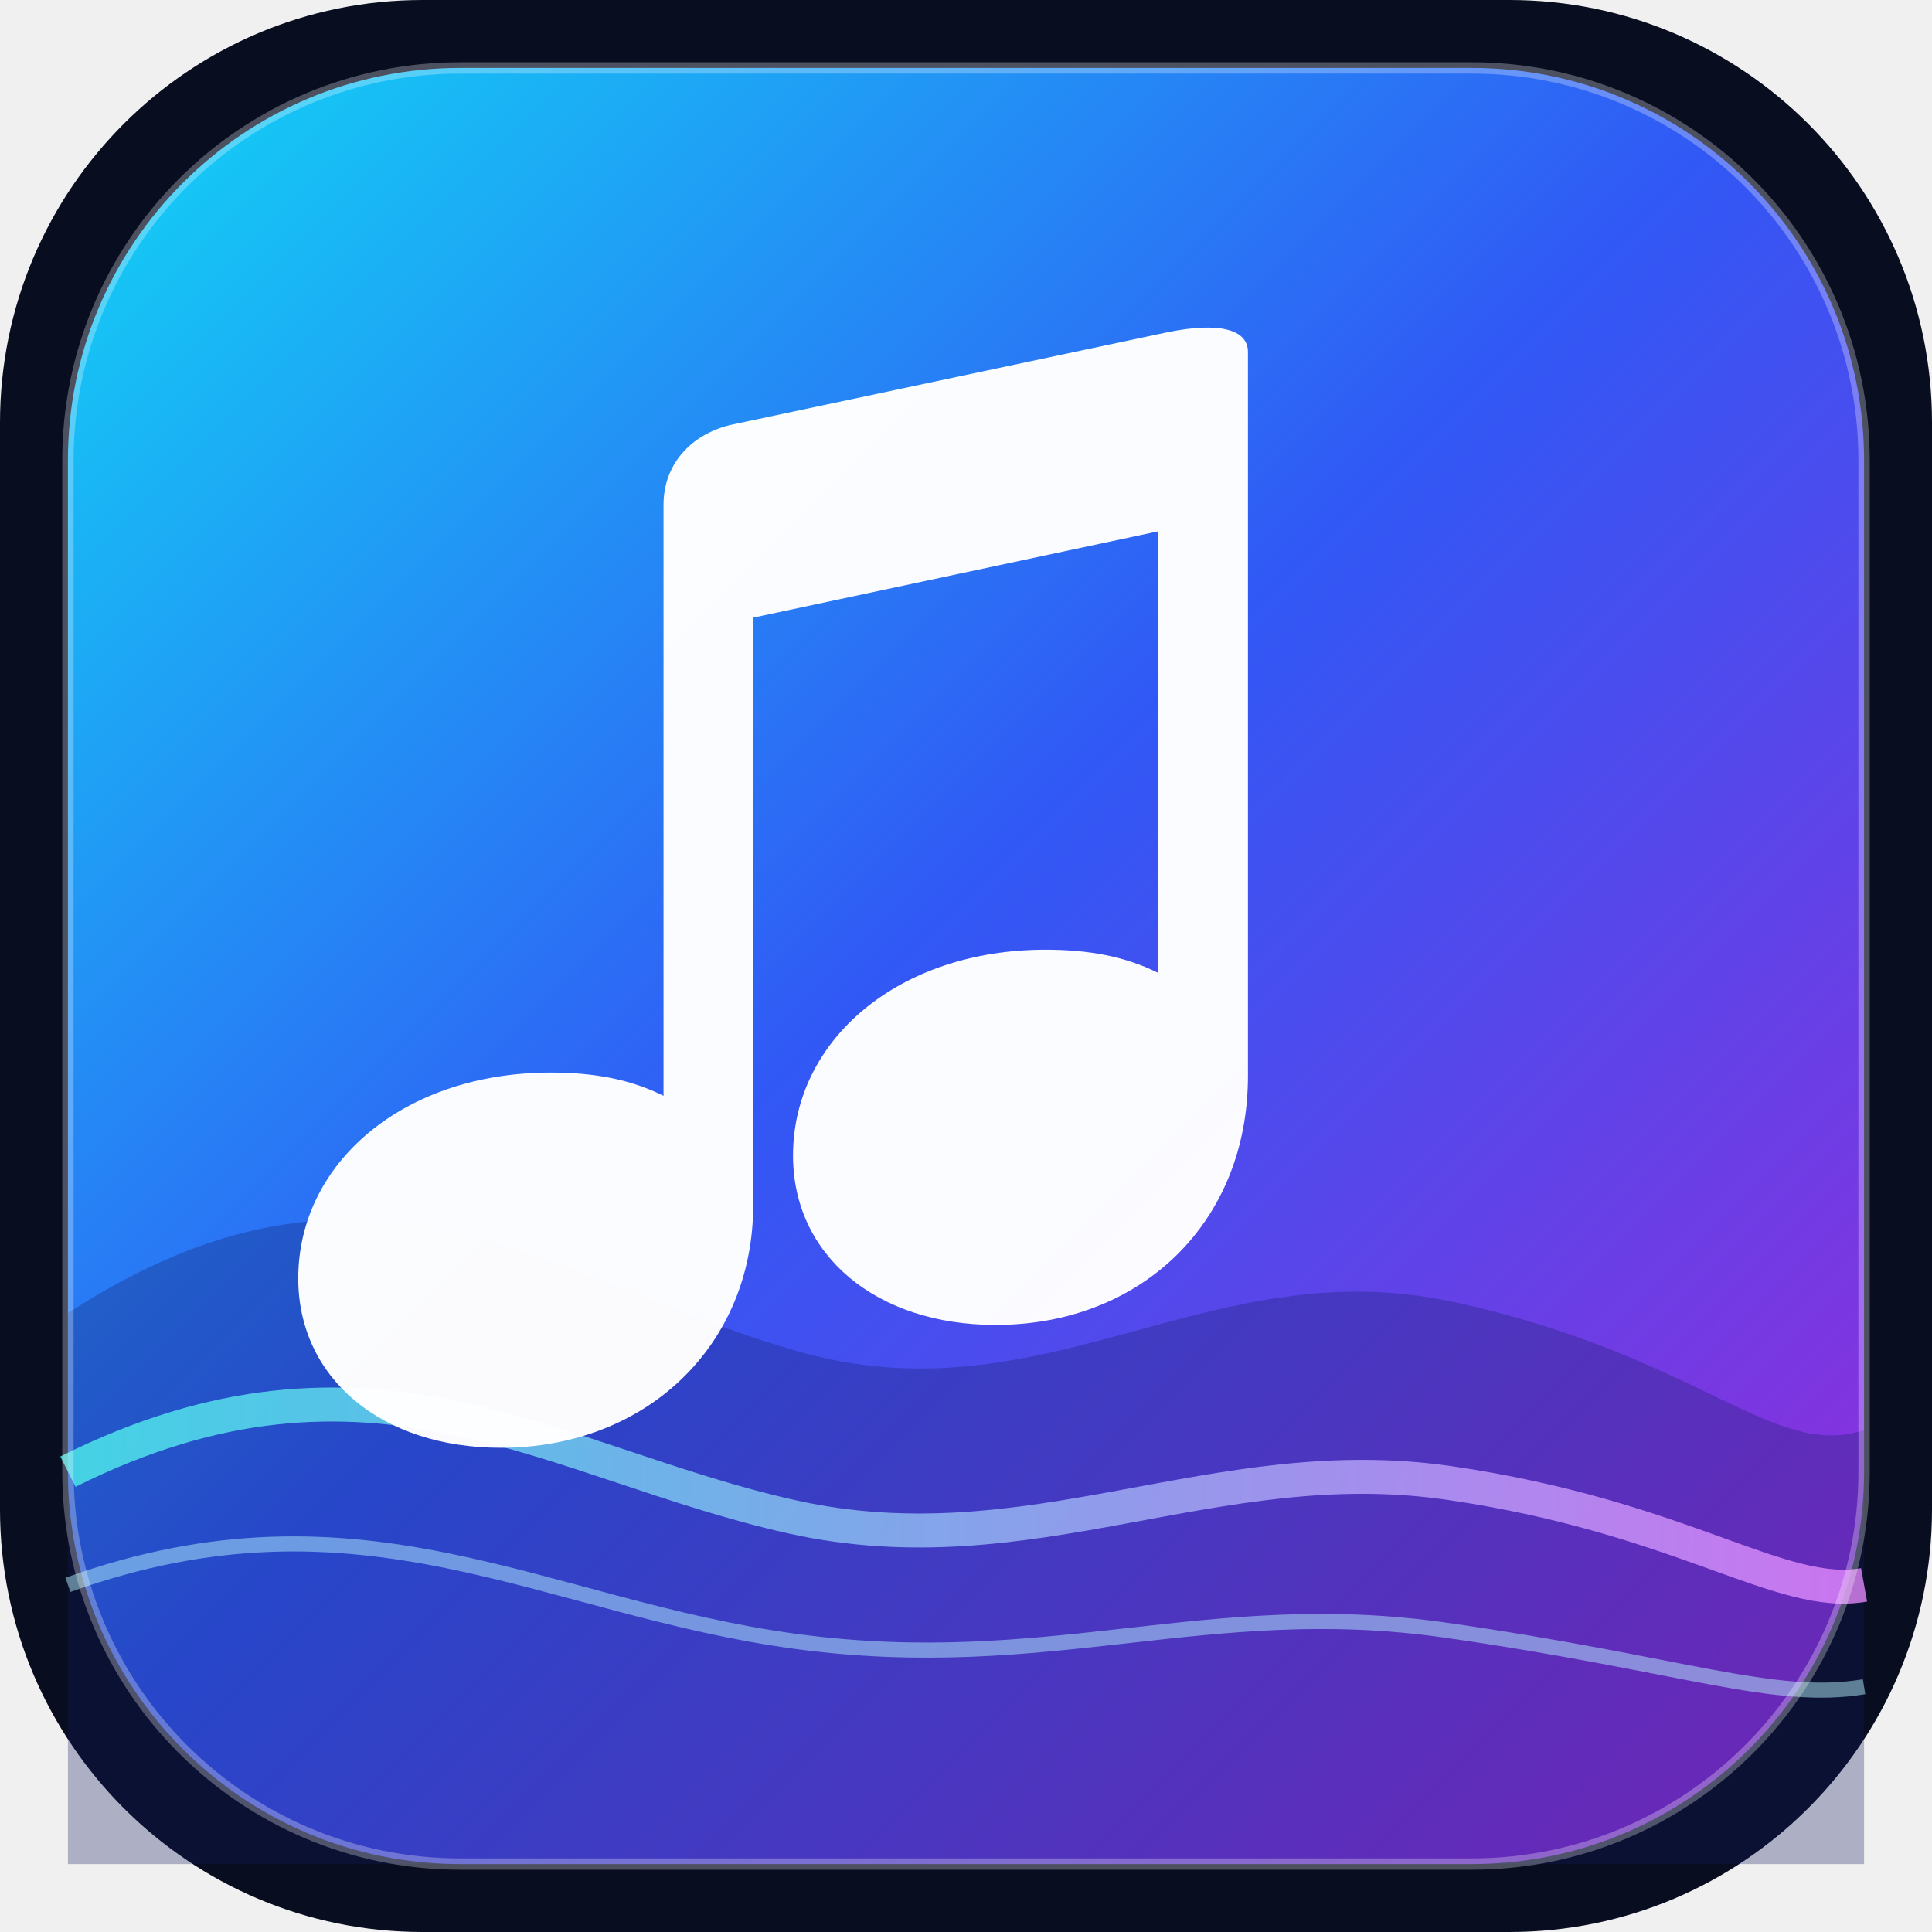
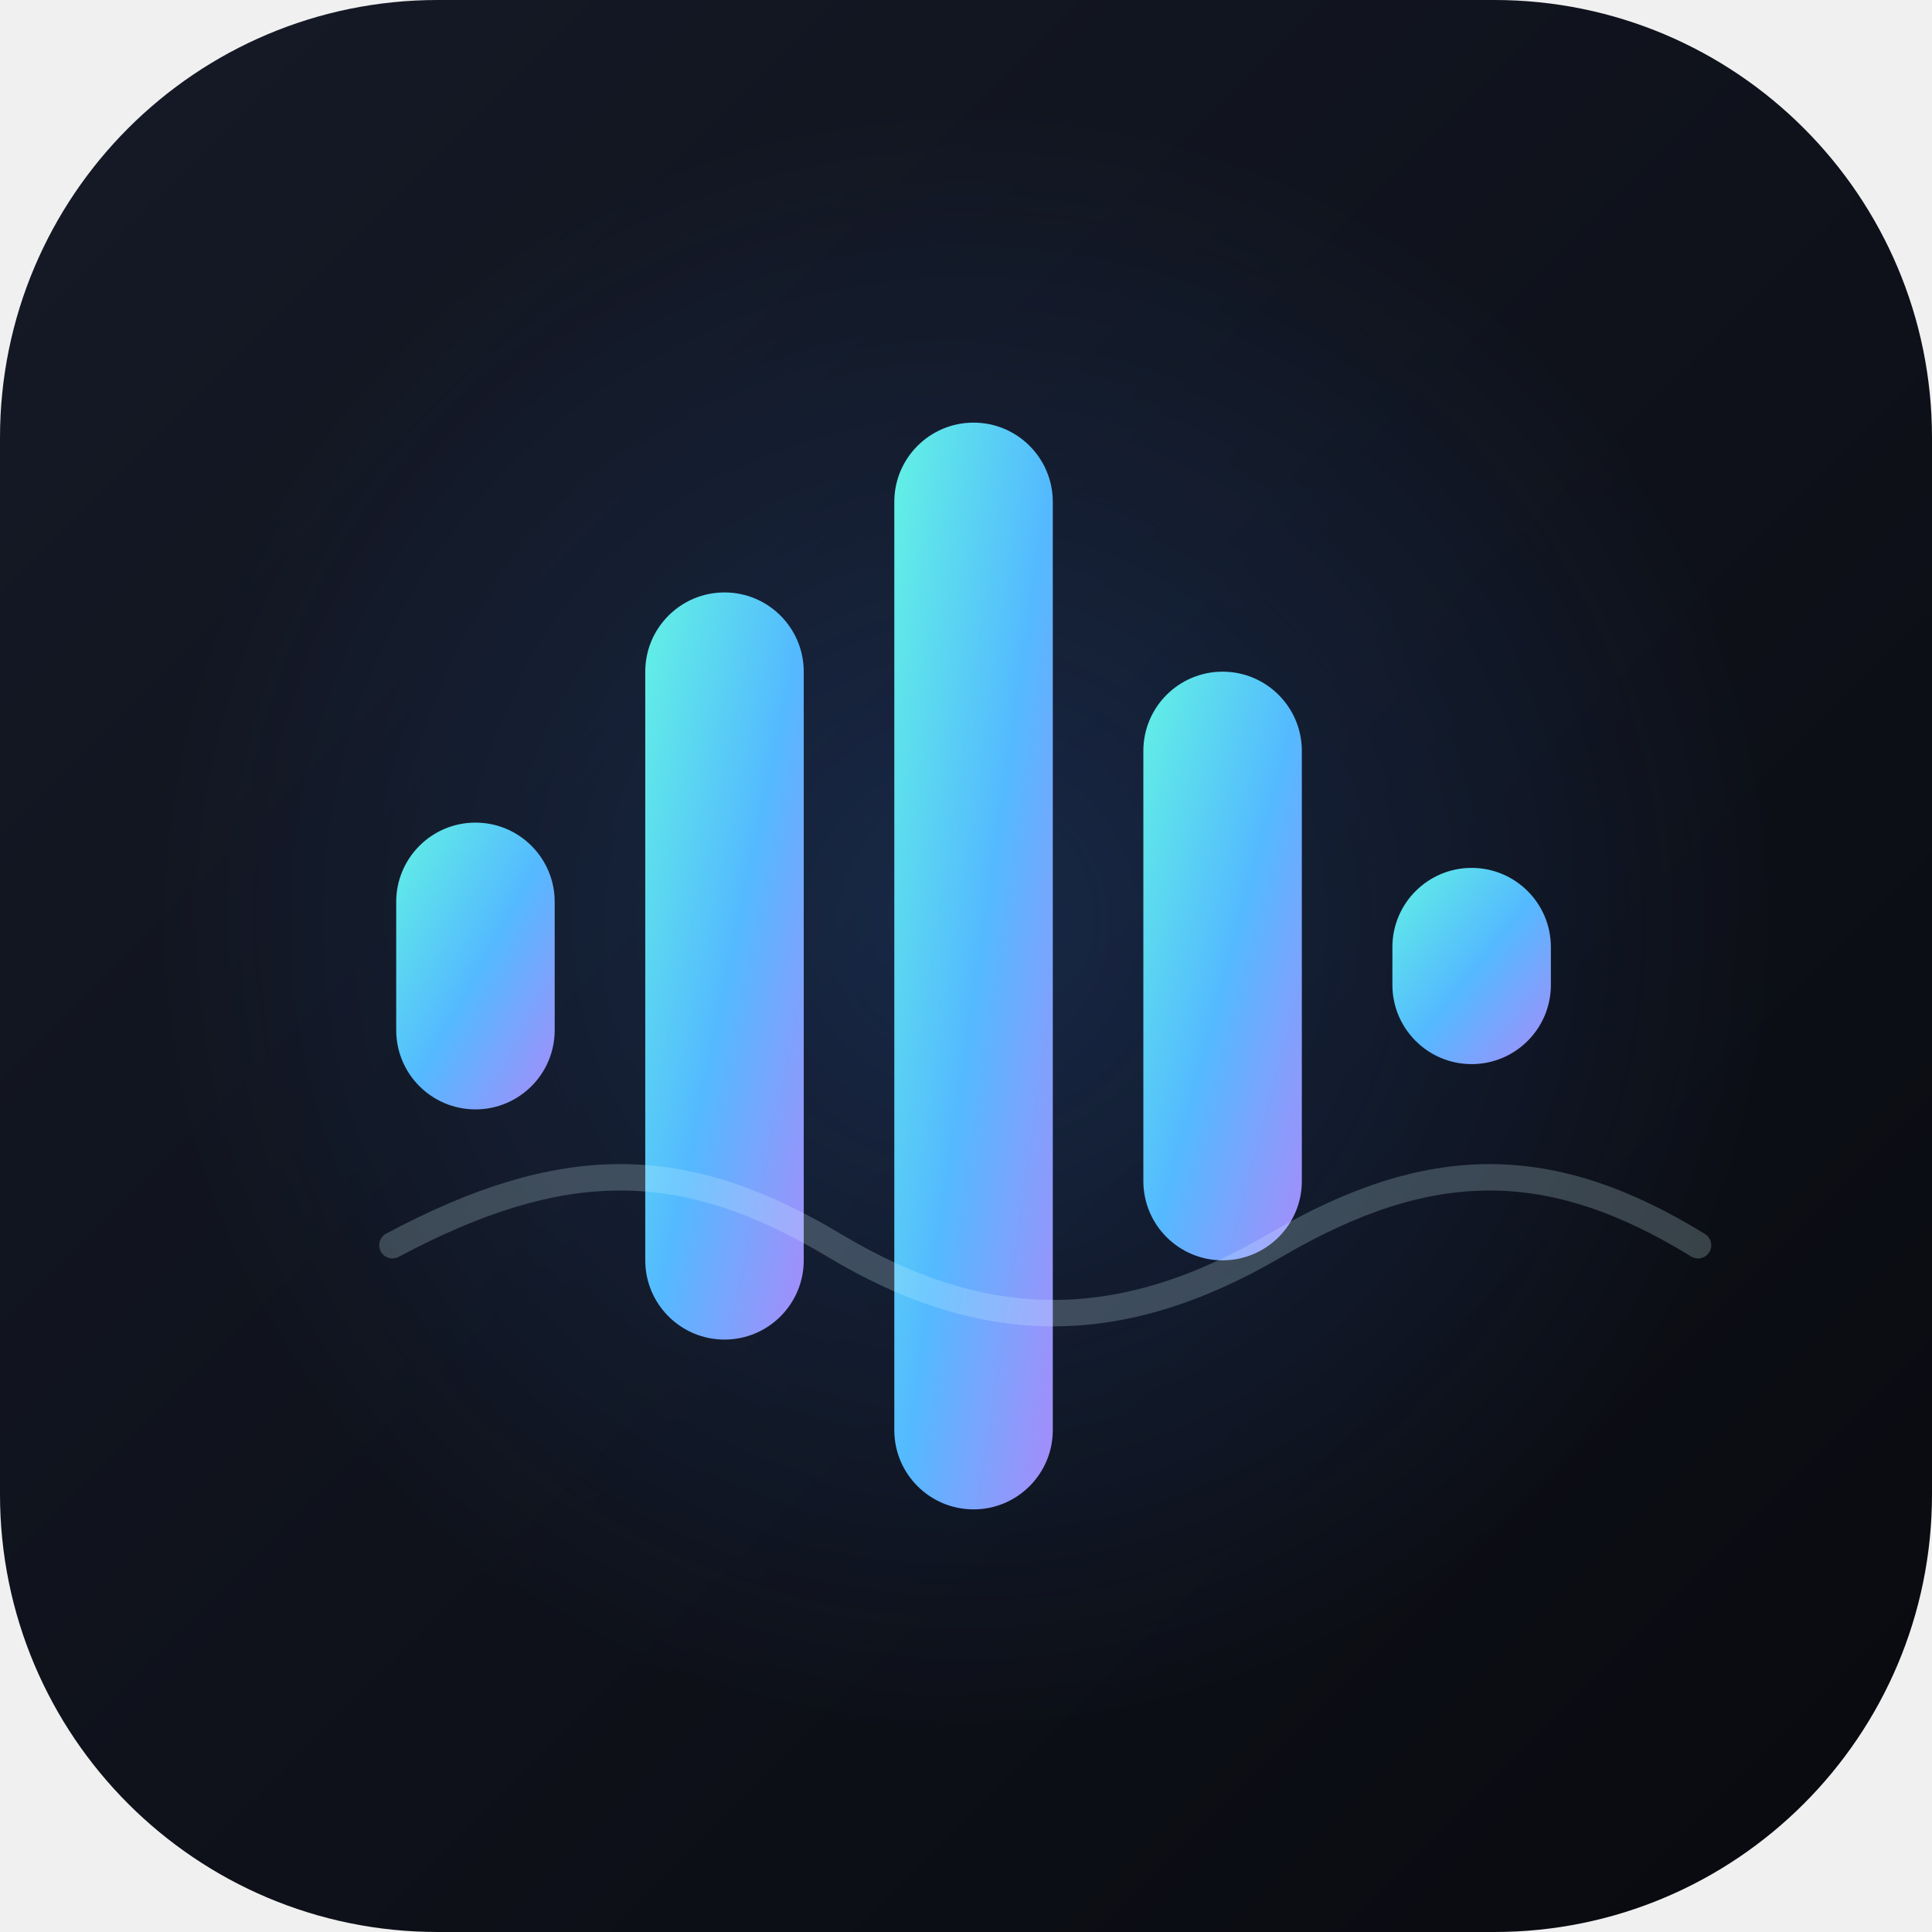
<svg xmlns="http://www.w3.org/2000/svg" width="192" height="192" viewBox="0 0 512 512">
  <defs>
    <linearGradient id="bg" x1="0" y1="0" x2="1" y2="1">
-       <stop offset="0" stop-color="#11d7f5" />
-       <stop offset=".48" stop-color="#3158f5" />
-       <stop offset="1" stop-color="#9b28d8" />
+       <stop stop-color="#151a27" />
+       <stop offset="1" stop-color="#090a0f" />
    </linearGradient>
-     <linearGradient id="wave" x1="0" y1="0" x2="1" y2="0">
-       <stop stop-color="#4df5ed" />
-       <stop offset="1" stop-color="#e78aff" />
+     <linearGradient id="wave" x1="0" y1="0" x2="1" y2="1">
+       <stop stop-color="#62f2e4" />
+       <stop offset=".52" stop-color="#54b9ff" />
+       <stop offset="1" stop-color="#a78bfa" />
    </linearGradient>
-     <filter id="shadow" x="-30%" y="-30%" width="160%" height="160%">
-       <feGaussianBlur stdDeviation="10" />
-     </filter>
+     <radialGradient id="glow">
+       <stop stop-color="#3b82f6" stop-opacity=".2" />
+       <stop offset="1" stop-color="#3b82f6" stop-opacity="0" />
+     </radialGradient>
  </defs>
-   <rect width="512" height="512" rx="112" fill="#080d20" />
-   <rect x="18" y="18" width="476" height="476" rx="104" fill="url(#bg)" />
-   <path d="M18 348c80-52 127-9 193 10s109-27 174-13 85 42 109 34v115H18Z" fill="#121b61" opacity=".3" />
-   <path d="M18 390c80-40 129-2 192 12s112-18 174-9 88 31 110 27" fill="none" stroke="url(#wave)" stroke-width="9" opacity=".78" />
-   <path d="M18 420c78-28 126 6 193 15s109-12 172-3 87 19 111 15" fill="none" stroke="#b8f7ff" stroke-width="4" opacity=".48" />
-   <path d="M294 106v218c0 44-32 75-76 75-36 0-61-21-61-51 0-35 32-62 76-62 13 0 24 2 34 7V160l-122 26v177c0 42-32 73-76 73-36 0-61-21-61-51 0-35 32-62 76-62 13 0 24 2 34 7V152c0-12 8-21 20-24l132-28c15-3 24-1 24 6Z" fill="#fff" opacity=".98" transform="translate(72 0) scale(.88)" />
-   <path d="M0 0" fill="none" />
-   <rect x="18" y="18" width="476" height="476" rx="104" fill="none" stroke="#ffffff" stroke-opacity=".28" stroke-width="3" />
+   <rect width="512" height="512" rx="116" fill="url(#bg)" />
+   <circle cx="256" cy="244" r="220" fill="url(#glow)" />
+   <g fill="url(#wave)">
+     <rect x="105" y="218" width="42" height="76" rx="21" />
+     <rect x="171" y="157" width="42" height="198" rx="21" />
+     <rect x="237" y="112" width="42" height="288" rx="21" />
+     <rect x="303" y="178" width="42" height="156" rx="21" />
+     <rect x="369" y="230" width="42" height="52" rx="21" />
+   </g>
+   <path d="M104 330c45-24 77-24 117 0s76 24 117 0 73-24 112 0" fill="none" stroke="#d8fbff" stroke-opacity=".22" stroke-width="7" stroke-linecap="round" />
</svg>
